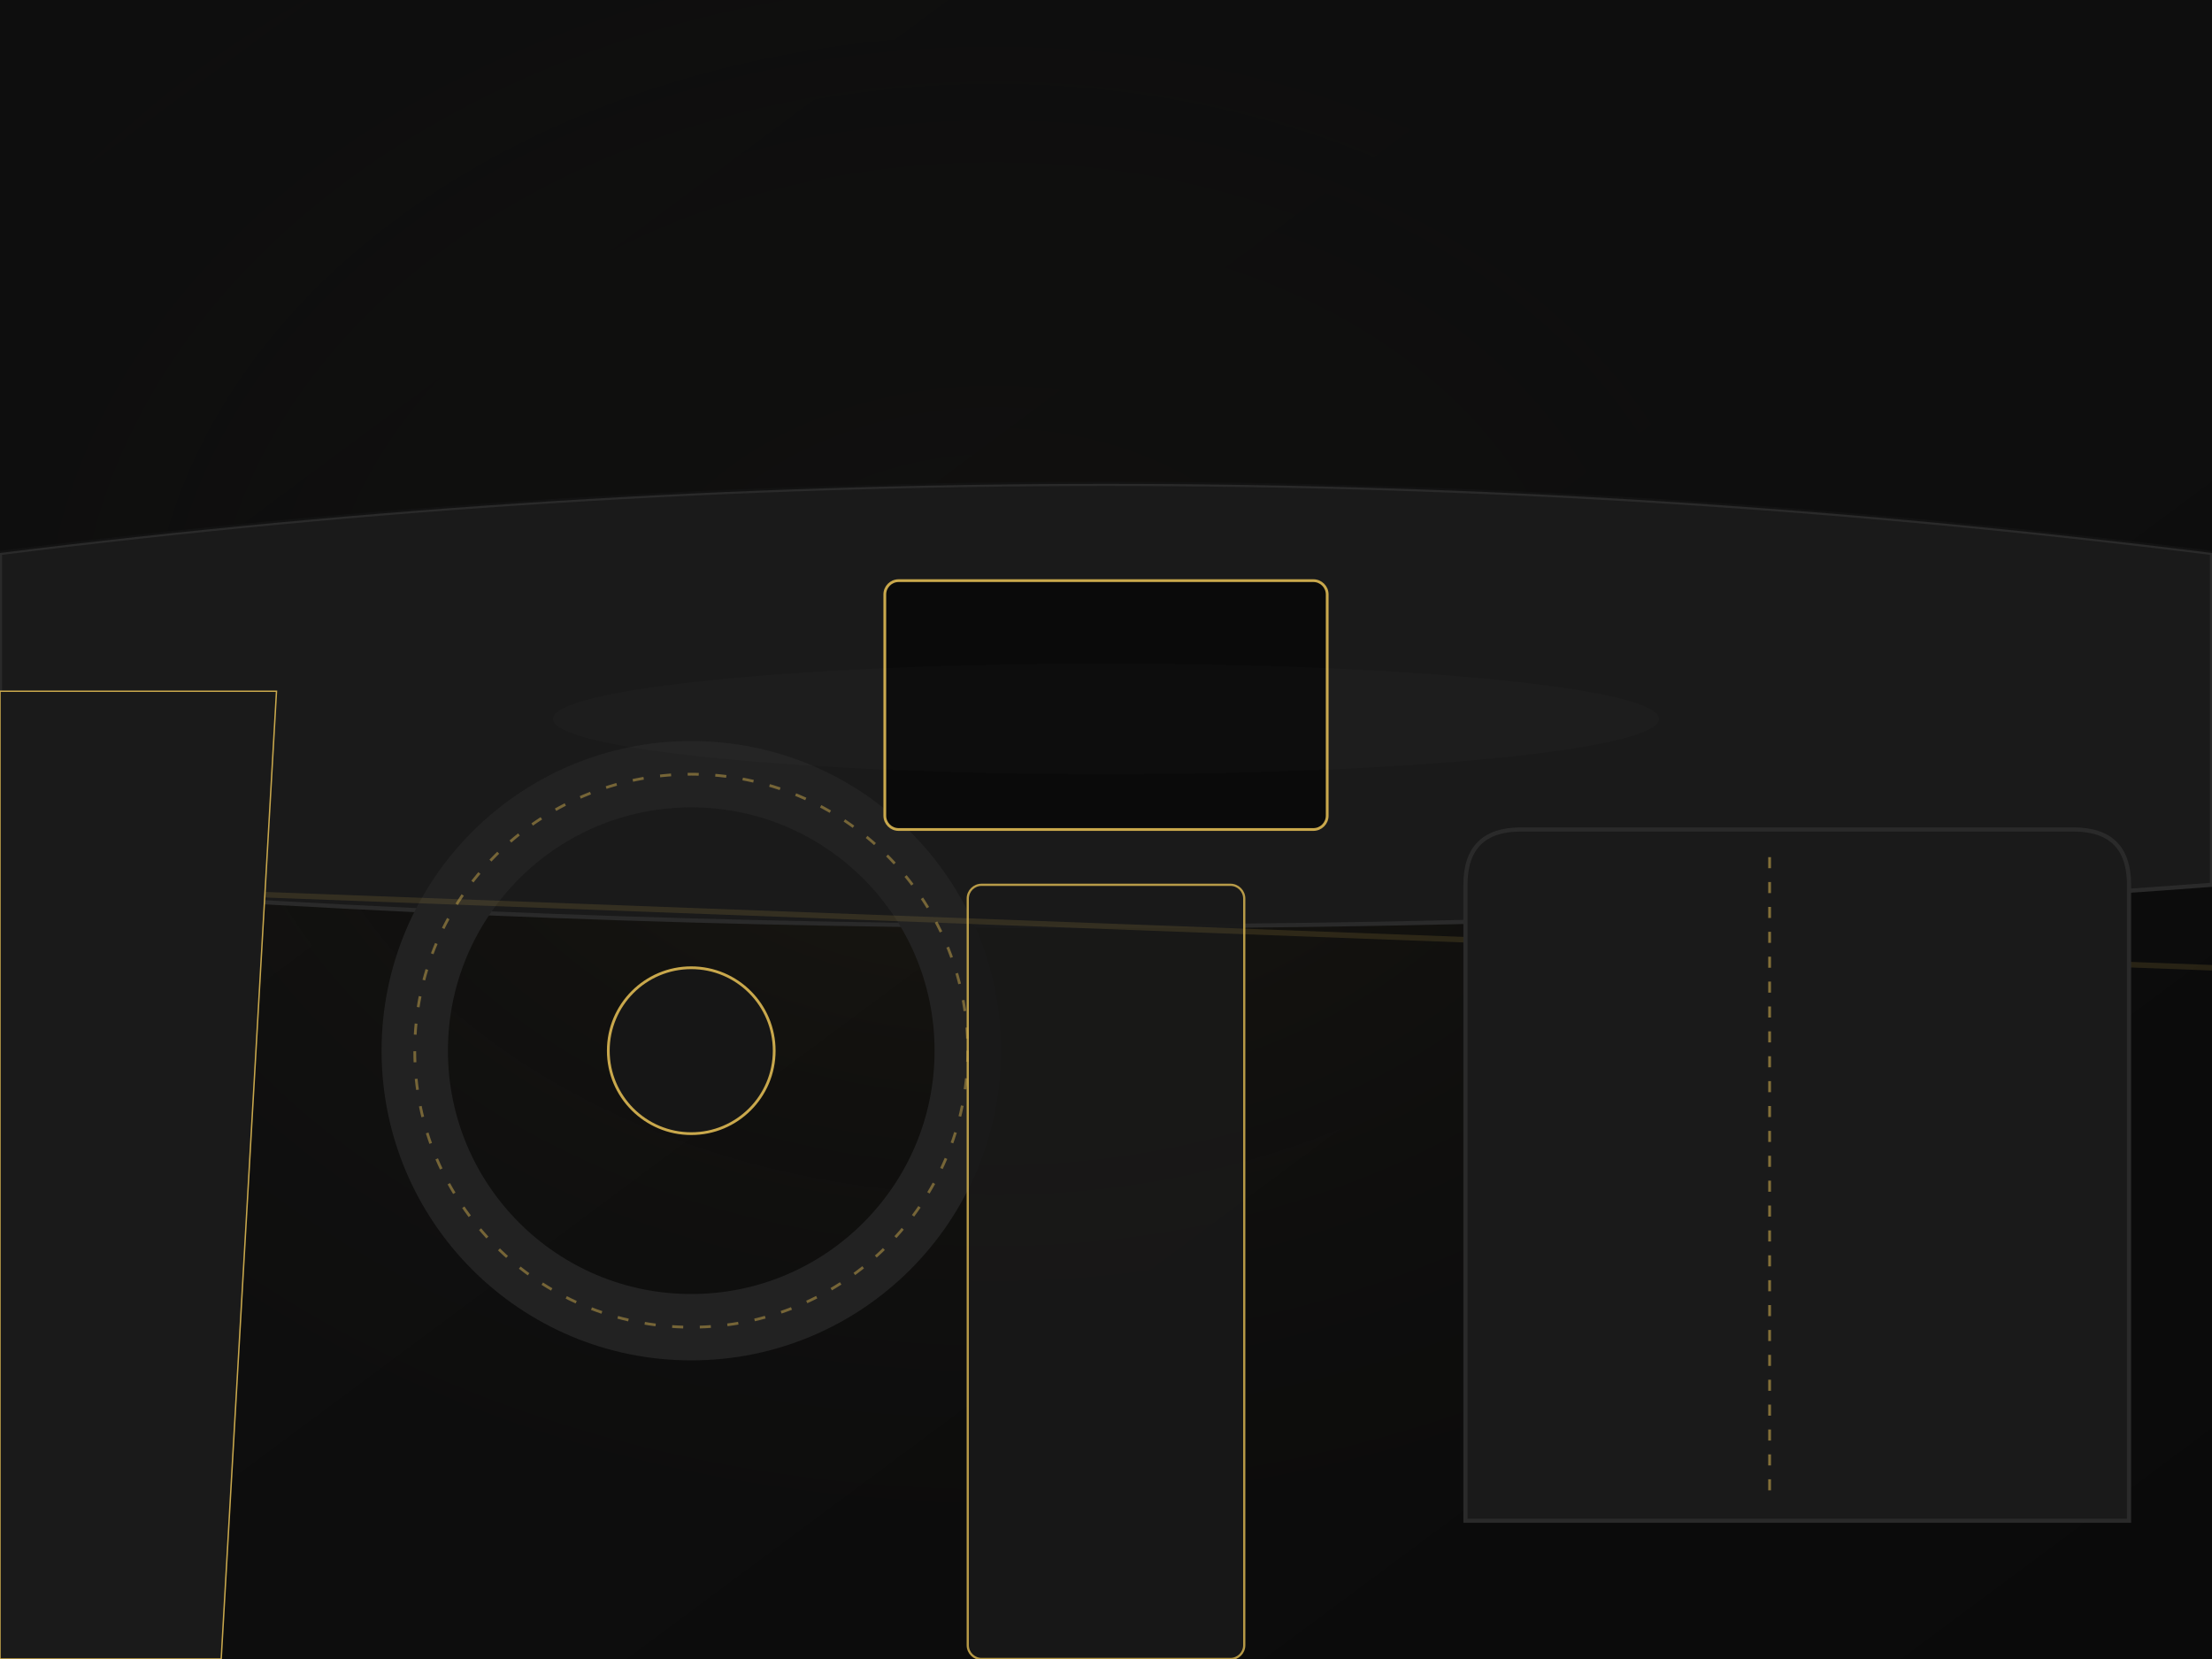
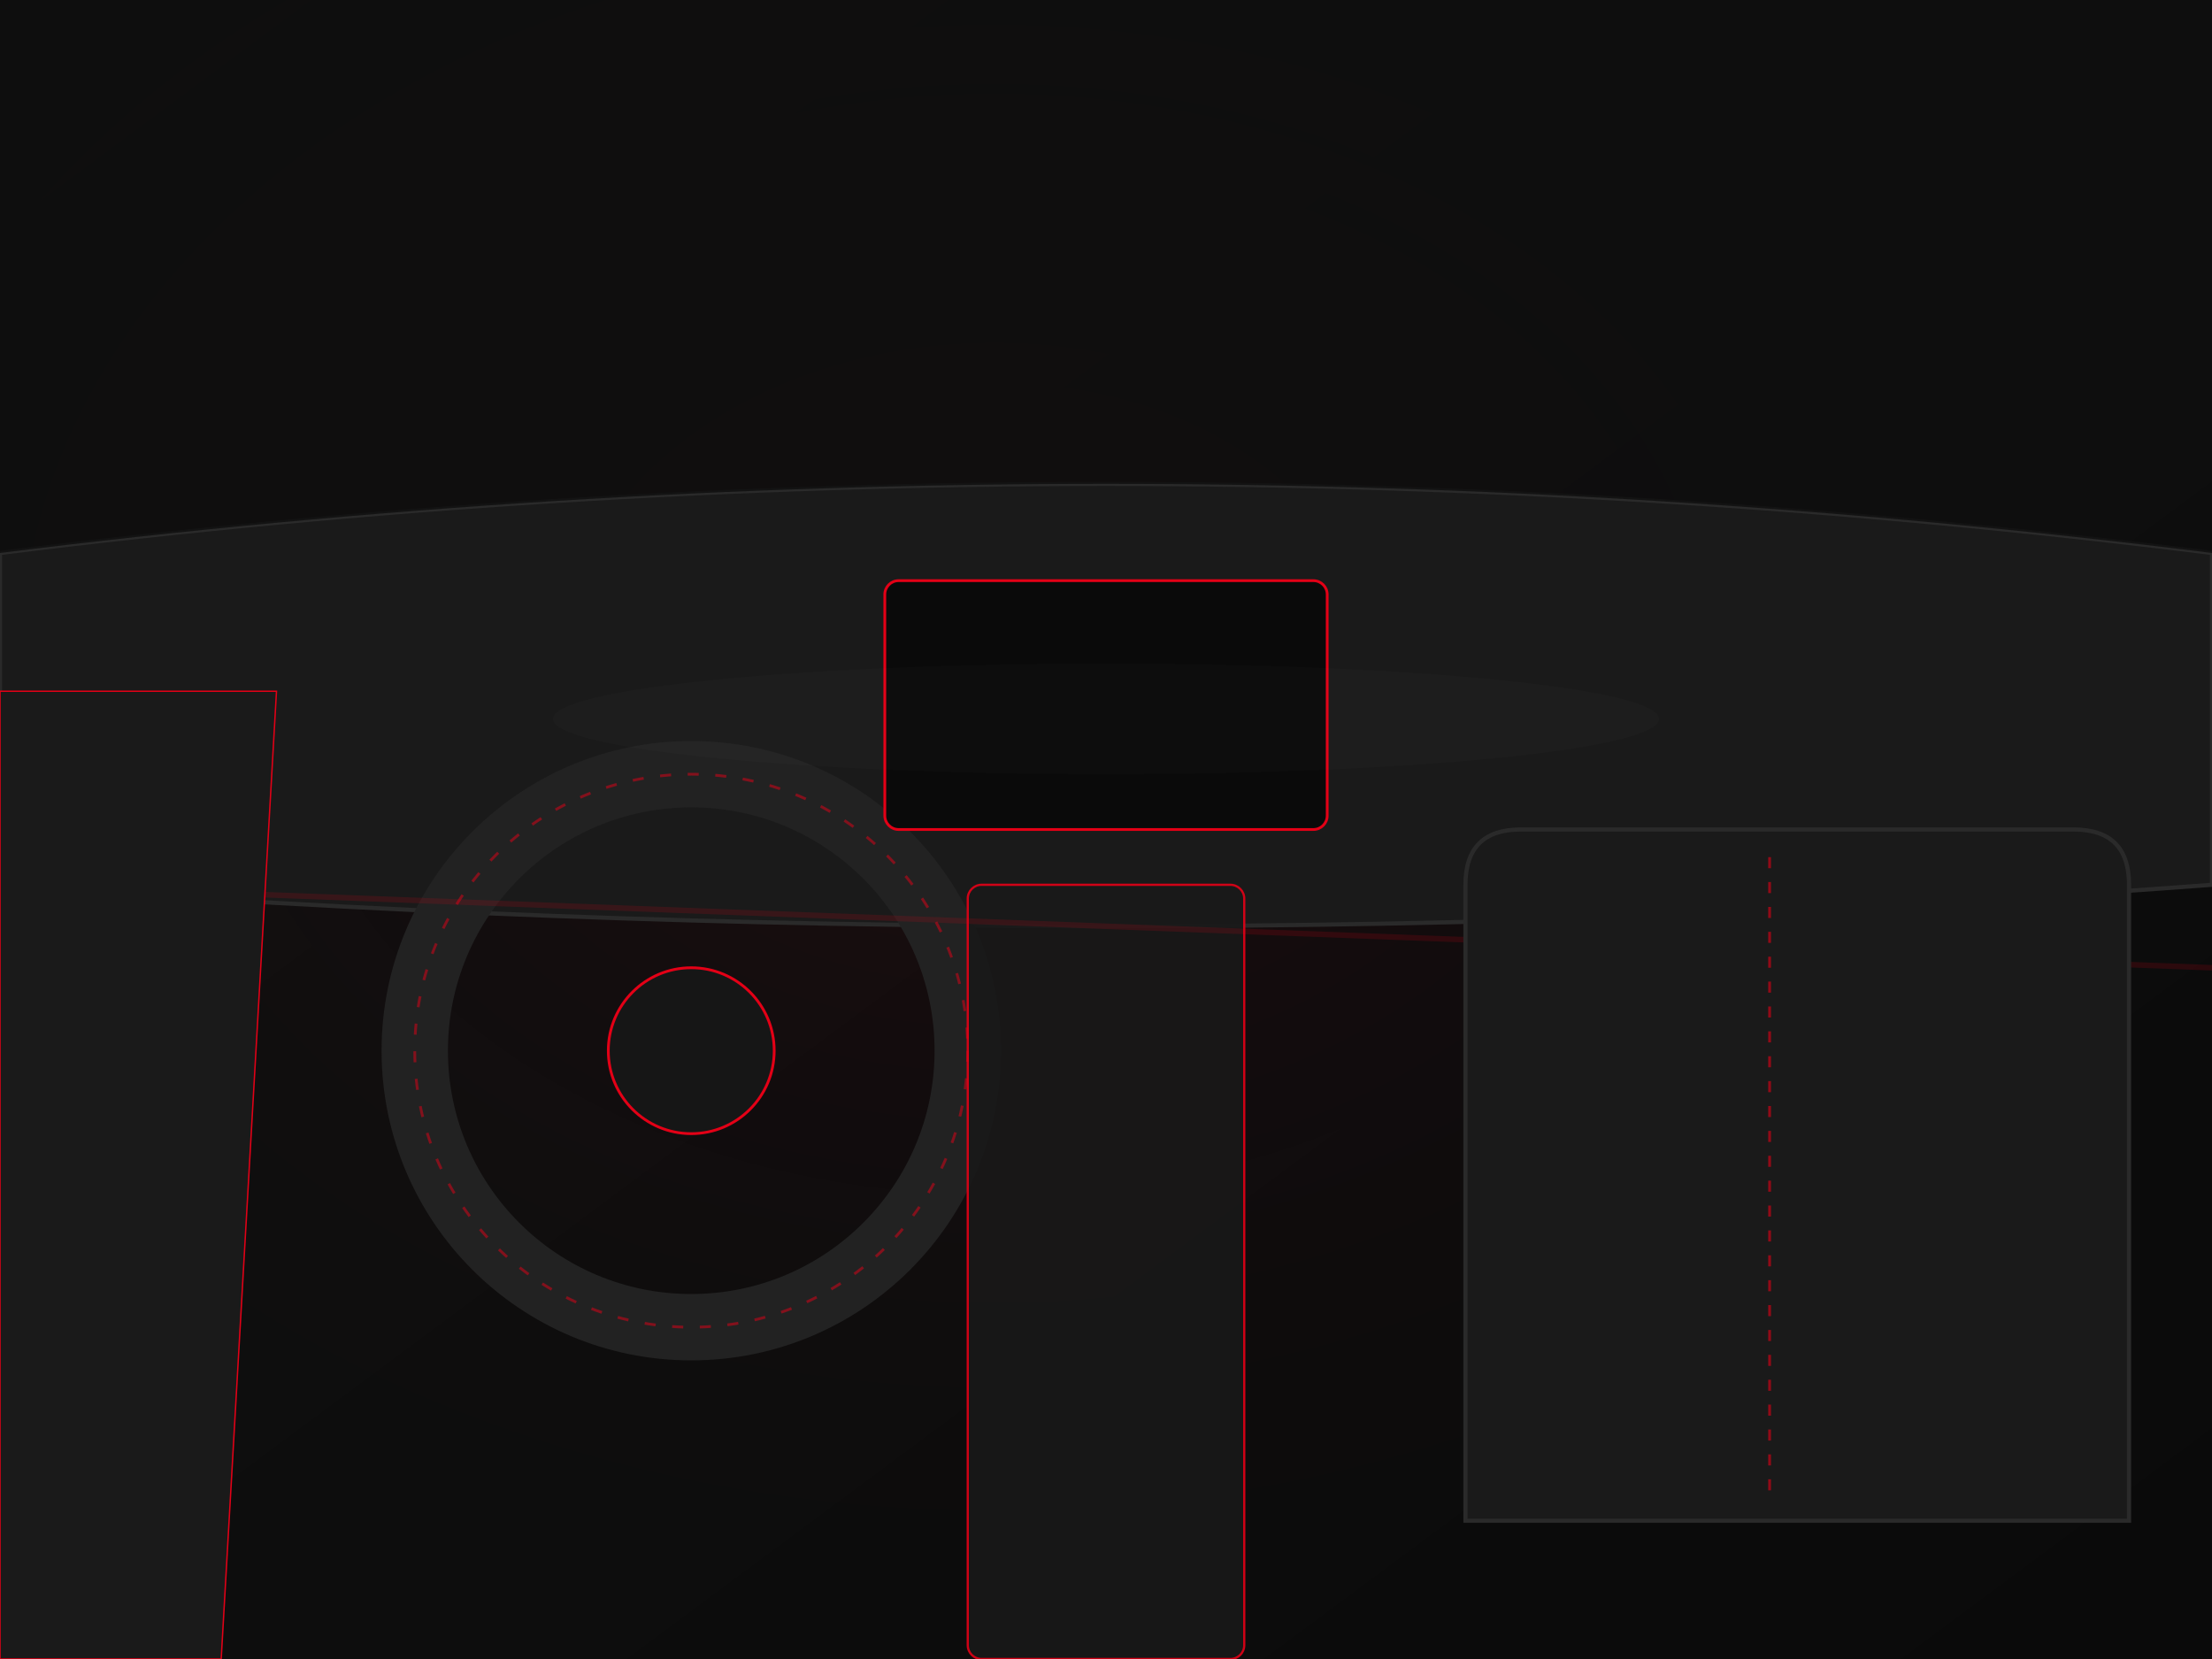
<svg xmlns="http://www.w3.org/2000/svg" width="800" height="600" viewBox="0 0 800 600">
  <defs>
    <linearGradient id="bg" x1="0%" y1="0%" x2="100%" y2="100%">
      <stop offset="0%" style="stop-color:#111;stop-opacity:1" />
      <stop offset="100%" style="stop-color:#0a0a0a;stop-opacity:1" />
    </linearGradient>
    <radialGradient id="shine" cx="45%" cy="40%" r="60%">
-       <stop offset="0%" style="stop-color:#c9a84c;stop-opacity:0.08" />
+       <stop offset="0%" style="stop-color:#e30016;stop-opacity:0.08" />
      <stop offset="100%" style="stop-color:#0a0a0a;stop-opacity:0" />
    </radialGradient>
  </defs>
  <rect width="800" height="600" fill="url(#bg)" />
  <rect width="800" height="600" fill="url(#shine)" />
  <path d="M0,200 Q400,150 800,200 L800,320 Q400,350 0,320 Z" fill="#1a1a1a" stroke="#2a2a2a" stroke-width="1.5" />
  <path d="M0,0 L800,0 L800,200 Q400,150 0,200 Z" fill="#0e0e0e" opacity="0.8" />
  <circle cx="250" cy="380" r="100" fill="none" stroke="#222" stroke-width="24" />
-   <circle cx="250" cy="380" r="100" fill="none" stroke="#c9a84c" stroke-width="1" stroke-dasharray="4,6" opacity="0.5" />
-   <circle cx="250" cy="380" r="30" fill="#161616" stroke="#c9a84c" stroke-width="1" />
-   <rect x="350" y="320" width="100" height="280" rx="5" fill="#181818" stroke="#c9a84c" stroke-width="0.8" opacity="0.9" />
-   <rect x="320" y="210" width="160" height="90" rx="5" fill="#0a0a0a" stroke="#c9a84c" stroke-width="1" />
-   <line x1="0" y1="320" x2="800" y2="350" stroke="#c9a84c" stroke-width="2" opacity="0.15" />
-   <path d="M0,250 L0,600 L80,600 L100,250 Z" fill="#1a1a1a" stroke="#c9a84c" stroke-width="0.5" />
+   <circle cx="250" cy="380" r="100" fill="none" stroke="#e30016" stroke-width="1" stroke-dasharray="4,6" opacity="0.5" />
+   <circle cx="250" cy="380" r="30" fill="#161616" stroke="#e30016" stroke-width="1" />
+   <rect x="350" y="320" width="100" height="280" rx="5" fill="#181818" stroke="#e30016" stroke-width="0.8" opacity="0.9" />
+   <rect x="320" y="210" width="160" height="90" rx="5" fill="#0a0a0a" stroke="#e30016" stroke-width="1" />
+   <line x1="0" y1="320" x2="800" y2="350" stroke="#e30016" stroke-width="2" opacity="0.15" />
+   <path d="M0,250 L0,600 L80,600 L100,250 Z" fill="#1a1a1a" stroke="#e30016" stroke-width="0.5" />
  <path d="M550,300 L750,300 Q770,300 770,320 L770,550 L530,550 L530,320 Q530,300 550,300 Z" fill="#1a1a1a" stroke="#2a2a2a" stroke-width="1.5" />
-   <line x1="640" y1="310" x2="640" y2="540" stroke="#c9a84c" stroke-width="1" stroke-dasharray="4,5" opacity="0.6" />
+   <line x1="640" y1="310" x2="640" y2="540" stroke="#e30016" stroke-width="1" stroke-dasharray="4,5" opacity="0.6" />
  <ellipse cx="400" cy="260" rx="200" ry="20" fill="#fff" opacity="0.015" />
</svg>
